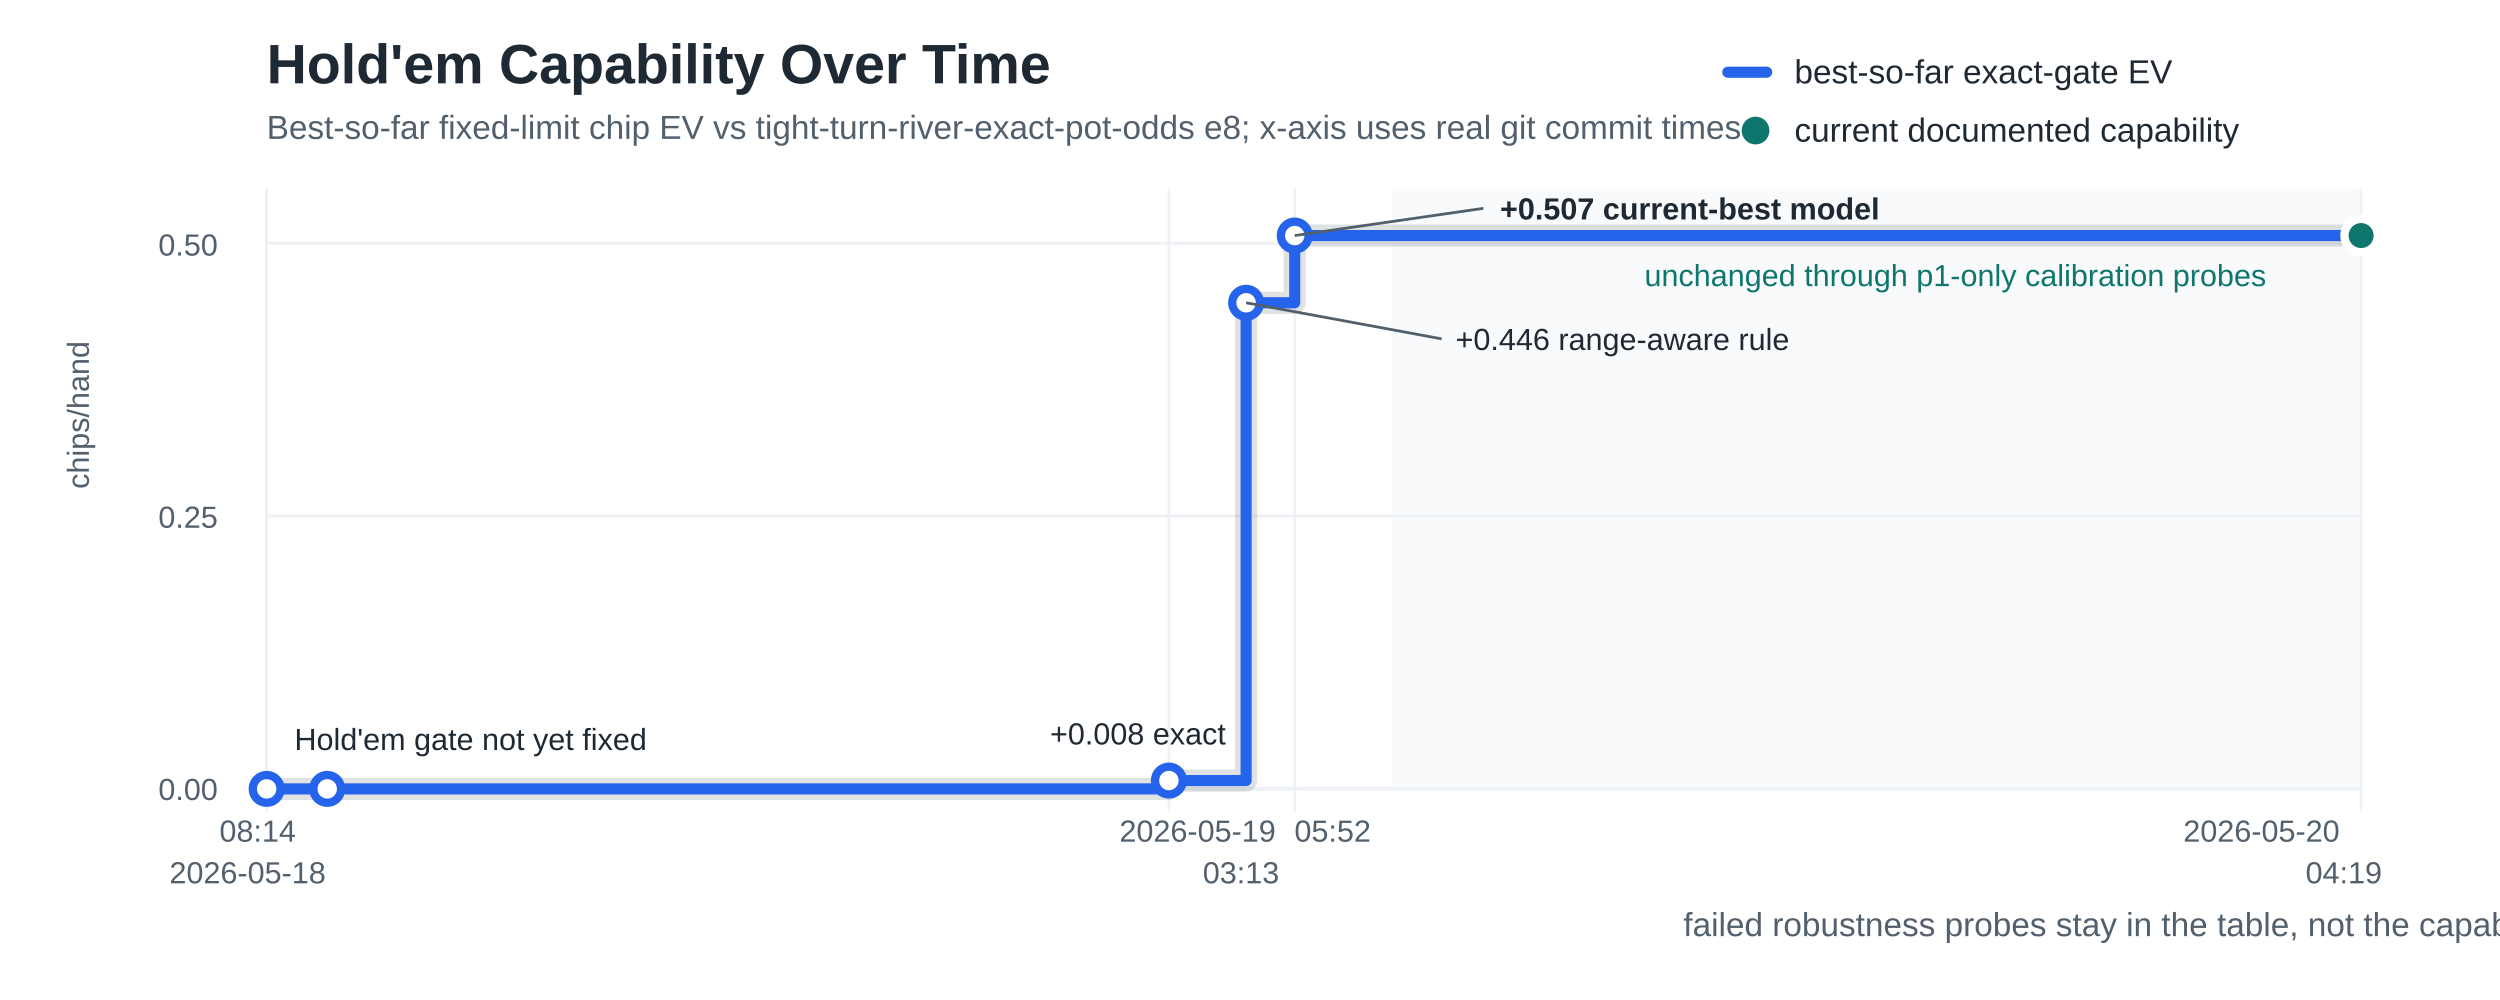
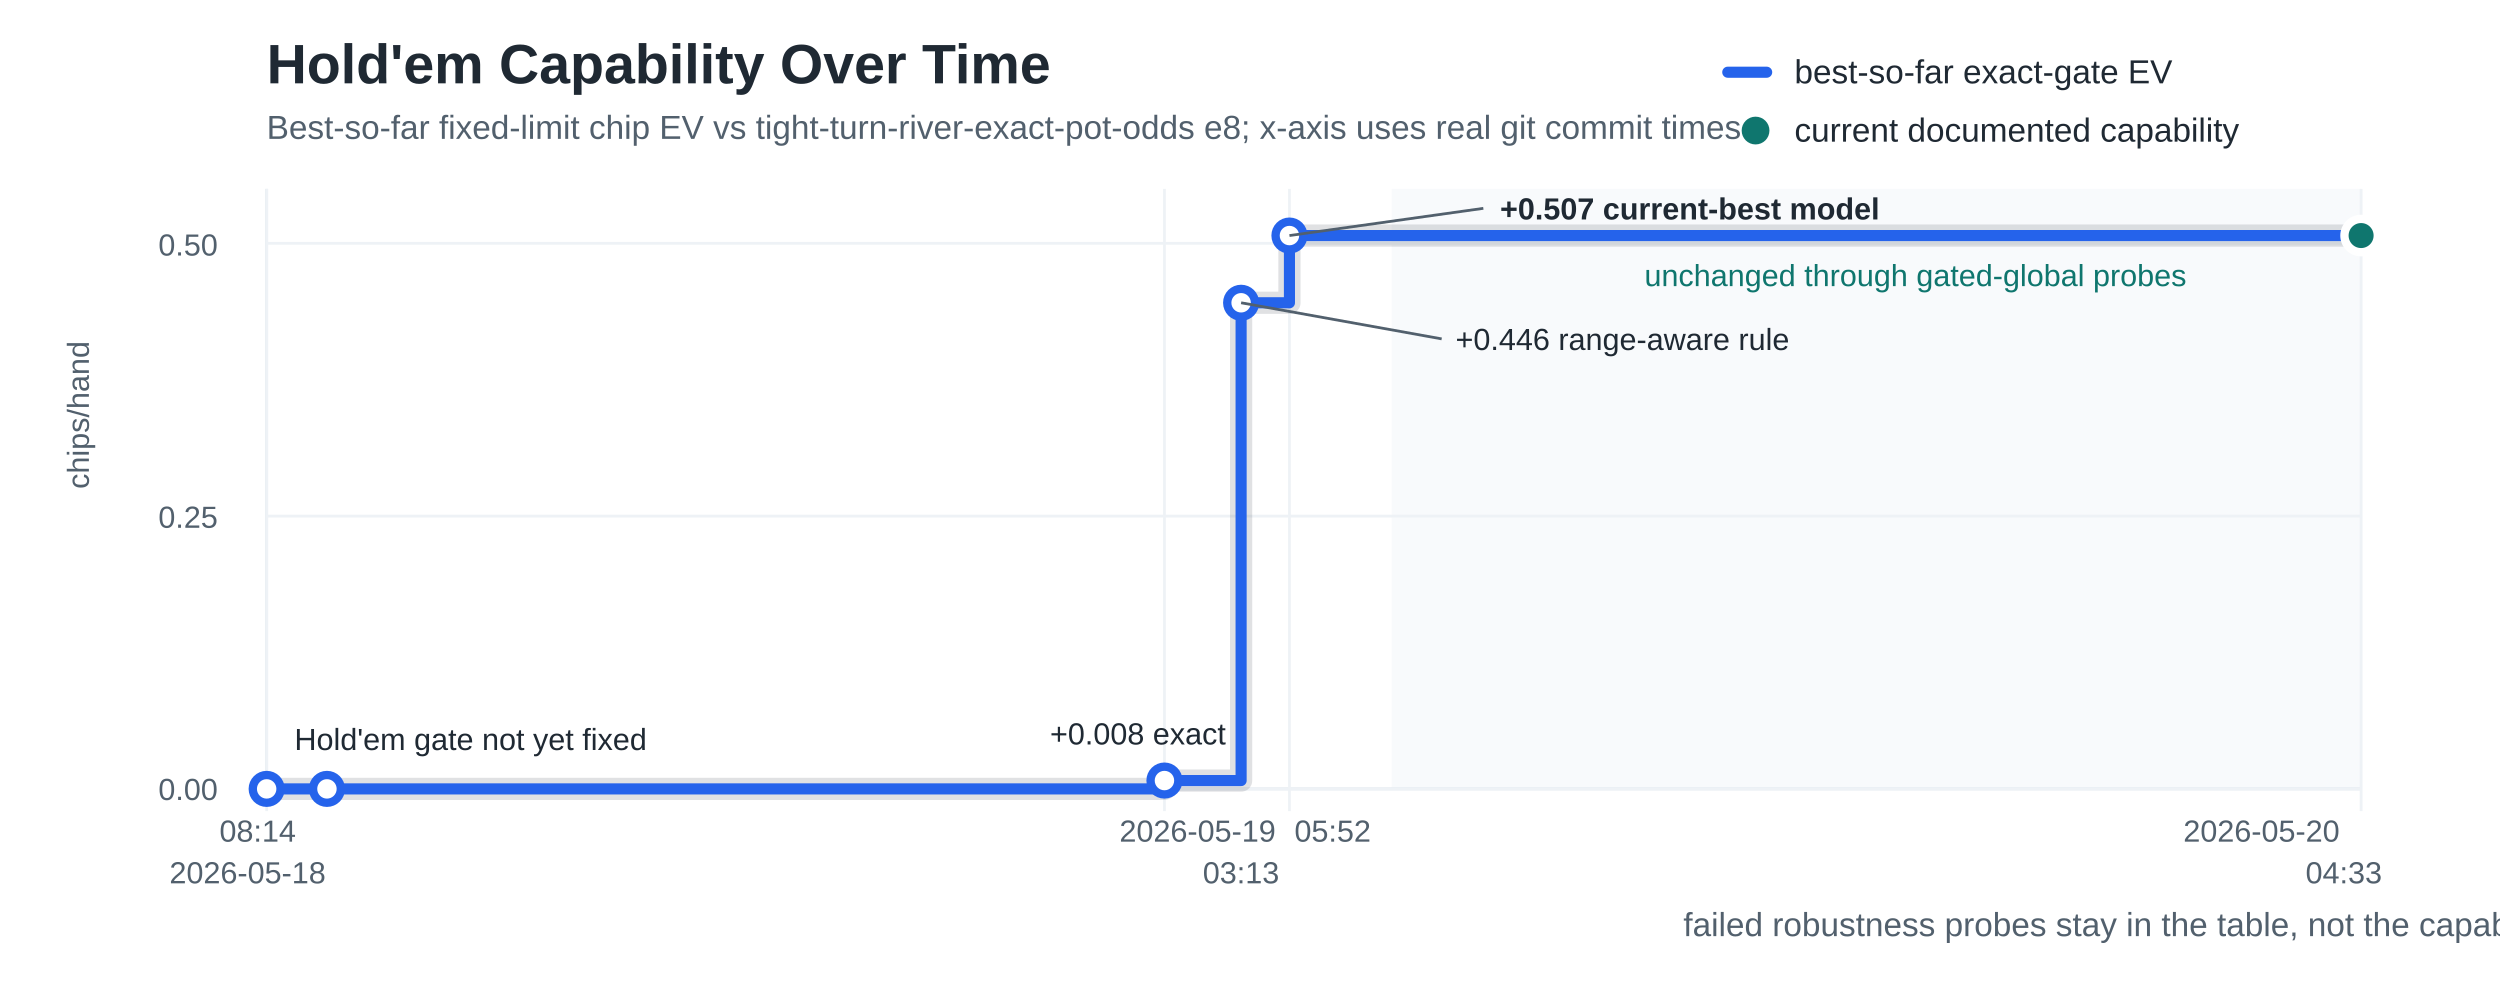
<svg xmlns="http://www.w3.org/2000/svg" width="900" height="360" viewBox="0 0 900 360" role="img" aria-labelledby="title desc">
  <rect width="900" height="360" fill="#ffffff" />
  <rect x="501" y="68" width="349" height="216" fill="#f8fafc" />
  <text x="96" y="30" font-family="Arial, Helvetica, sans-serif" font-size="20" font-weight="700" fill="#1f2933">Hold'em Capability Over Time</text>
  <text x="96" y="50" font-family="Arial, Helvetica, sans-serif" font-size="12" fill="#52606d">Best-so-far fixed-limit chip EV vs tight-turn-river-exact-pot-odds e8; x-axis uses real git commit times</text>
  <g stroke="#d9e2ec" stroke-width="1">
    <line x1="96" y1="284" x2="850" y2="284" />
    <line x1="96" y1="68" x2="96" y2="284" />
  </g>
  <g font-family="Arial, Helvetica, sans-serif" font-size="11" fill="#52606d">
    <line x1="96" y1="284.0" x2="850" y2="284.0" stroke="#eef2f6" stroke-width="1" />
    <text x="57" y="288">0.00</text>
    <line x1="96" y1="185.8" x2="850" y2="185.8" stroke="#eef2f6" stroke-width="1" />
    <text x="57" y="190">0.25</text>
    <line x1="96" y1="87.6" x2="850" y2="87.6" stroke="#eef2f6" stroke-width="1" />
    <text x="57" y="92">0.50</text>
    <text x="32" y="176" transform="rotate(-90 32 176)">chips/hand</text>
  </g>
  <g stroke="#eef2f6" stroke-width="1">
    <line x1="96.0" y1="68" x2="96.0" y2="292" />
-     <line x1="420.8" y1="68" x2="420.8" y2="292" />
-     <line x1="466.1" y1="68" x2="466.1" y2="292" />
+     <line x1="419.2" y1="68" x2="419.2" y2="292" />
+     <line x1="464.2" y1="68" x2="464.2" y2="292" />
    <line x1="850.0" y1="68" x2="850.0" y2="292" />
  </g>
-   <path d="M 96.0 284.0 L 117.8 284.0 L 117.8 284.0 L 420.8 284.0 L 420.8 281.0 L 448.6 281.0 L 448.6 109.0 L 466.1 109.0 L 466.1 84.8 L 850.0 84.8 L 850.0 84.8" fill="none" stroke="#1f2933" stroke-opacity="0.14" stroke-width="8" stroke-linecap="round" stroke-linejoin="round" />
-   <path d="M 96.0 284.0 L 117.8 284.0 L 117.8 284.0 L 420.8 284.0 L 420.8 281.0 L 448.6 281.0 L 448.6 109.0 L 466.1 109.0 L 466.1 84.8 L 850.0 84.8 L 850.0 84.8" fill="none" stroke="#2563eb" stroke-width="4" stroke-linecap="round" stroke-linejoin="round" />
+   <path d="M 96.0 284.0 L 117.7 284.0 L 117.7 284.0 L 419.2 284.0 L 419.2 281.0 L 446.8 281.0 L 446.8 109.0 L 464.2 109.0 L 464.2 84.8 L 850.0 84.8 L 850.0 84.8" fill="none" stroke="#1f2933" stroke-opacity="0.14" stroke-width="8" stroke-linecap="round" stroke-linejoin="round" />
+   <path d="M 96.0 284.0 L 117.7 284.0 L 117.7 284.0 L 419.2 284.0 L 419.2 281.0 L 446.8 281.0 L 446.8 109.0 L 464.2 109.0 L 464.2 84.8 L 850.0 84.8 L 850.0 84.8" fill="none" stroke="#2563eb" stroke-width="4" stroke-linecap="round" stroke-linejoin="round" />
  <g fill="#ffffff" stroke="#2563eb" stroke-width="3">
    <circle cx="96.0" cy="284.0" r="5" />
-     <circle cx="117.8" cy="284.0" r="5" />
-     <circle cx="420.8" cy="281.0" r="5" />
-     <circle cx="448.6" cy="109.0" r="5" />
-     <circle cx="466.1" cy="84.8" r="5" />
+     <circle cx="117.7" cy="284.0" r="5" />
+     <circle cx="419.2" cy="281.0" r="5" />
+     <circle cx="446.8" cy="109.0" r="5" />
+     <circle cx="464.2" cy="84.8" r="5" />
  </g>
  <circle cx="850.0" cy="84.8" r="6" fill="#0f766e" stroke="#ffffff" stroke-width="3" />
  <g font-family="Arial, Helvetica, sans-serif" font-size="11" fill="#1f2933">
    <text x="106" y="270">Hold'em gate not yet fixed</text>
    <text x="378" y="268">+0.008 exact</text>
-     <line x1="448.6" y1="109.0" x2="519" y2="122" stroke="#52606d" stroke-width="1" />
+     <line x1="446.8" y1="109.0" x2="519" y2="122" stroke="#52606d" stroke-width="1" />
    <text x="524" y="126">+0.446 range-aware rule</text>
-     <line x1="466.1" y1="84.8" x2="534" y2="75" stroke="#52606d" stroke-width="1" />
+     <line x1="464.2" y1="84.8" x2="534" y2="75" stroke="#52606d" stroke-width="1" />
    <text x="540" y="79" font-weight="700">+0.507 current-best model</text>
-     <text x="592" y="103" fill="#0f766e">unchanged through p1-only calibration probes</text>
+     <text x="592" y="103" fill="#0f766e">unchanged through gated-global probes</text>
  </g>
  <g font-family="Arial, Helvetica, sans-serif" font-size="11" fill="#52606d">
    <text x="61" y="318">2026-05-18</text>
    <text x="79" y="303">08:14</text>
    <text x="403" y="303">2026-05-19</text>
    <text x="433" y="318">03:13</text>
    <text x="466" y="303">05:52</text>
    <text x="786" y="303">2026-05-20</text>
-     <text x="830" y="318">04:19</text>
+     <text x="830" y="318">04:33</text>
  </g>
  <g font-family="Arial, Helvetica, sans-serif" font-size="12" fill="#1f2933">
    <rect x="620" y="24" width="18" height="4" fill="#2563eb" rx="2" />
    <text x="646" y="30">best-so-far exact-gate EV</text>
    <circle cx="632" cy="47" r="5" fill="#0f766e" />
    <text x="646" y="51">current documented capability</text>
    <text x="606" y="337" fill="#52606d">failed robustness probes stay in the table, not the capability line</text>
  </g>
</svg>
